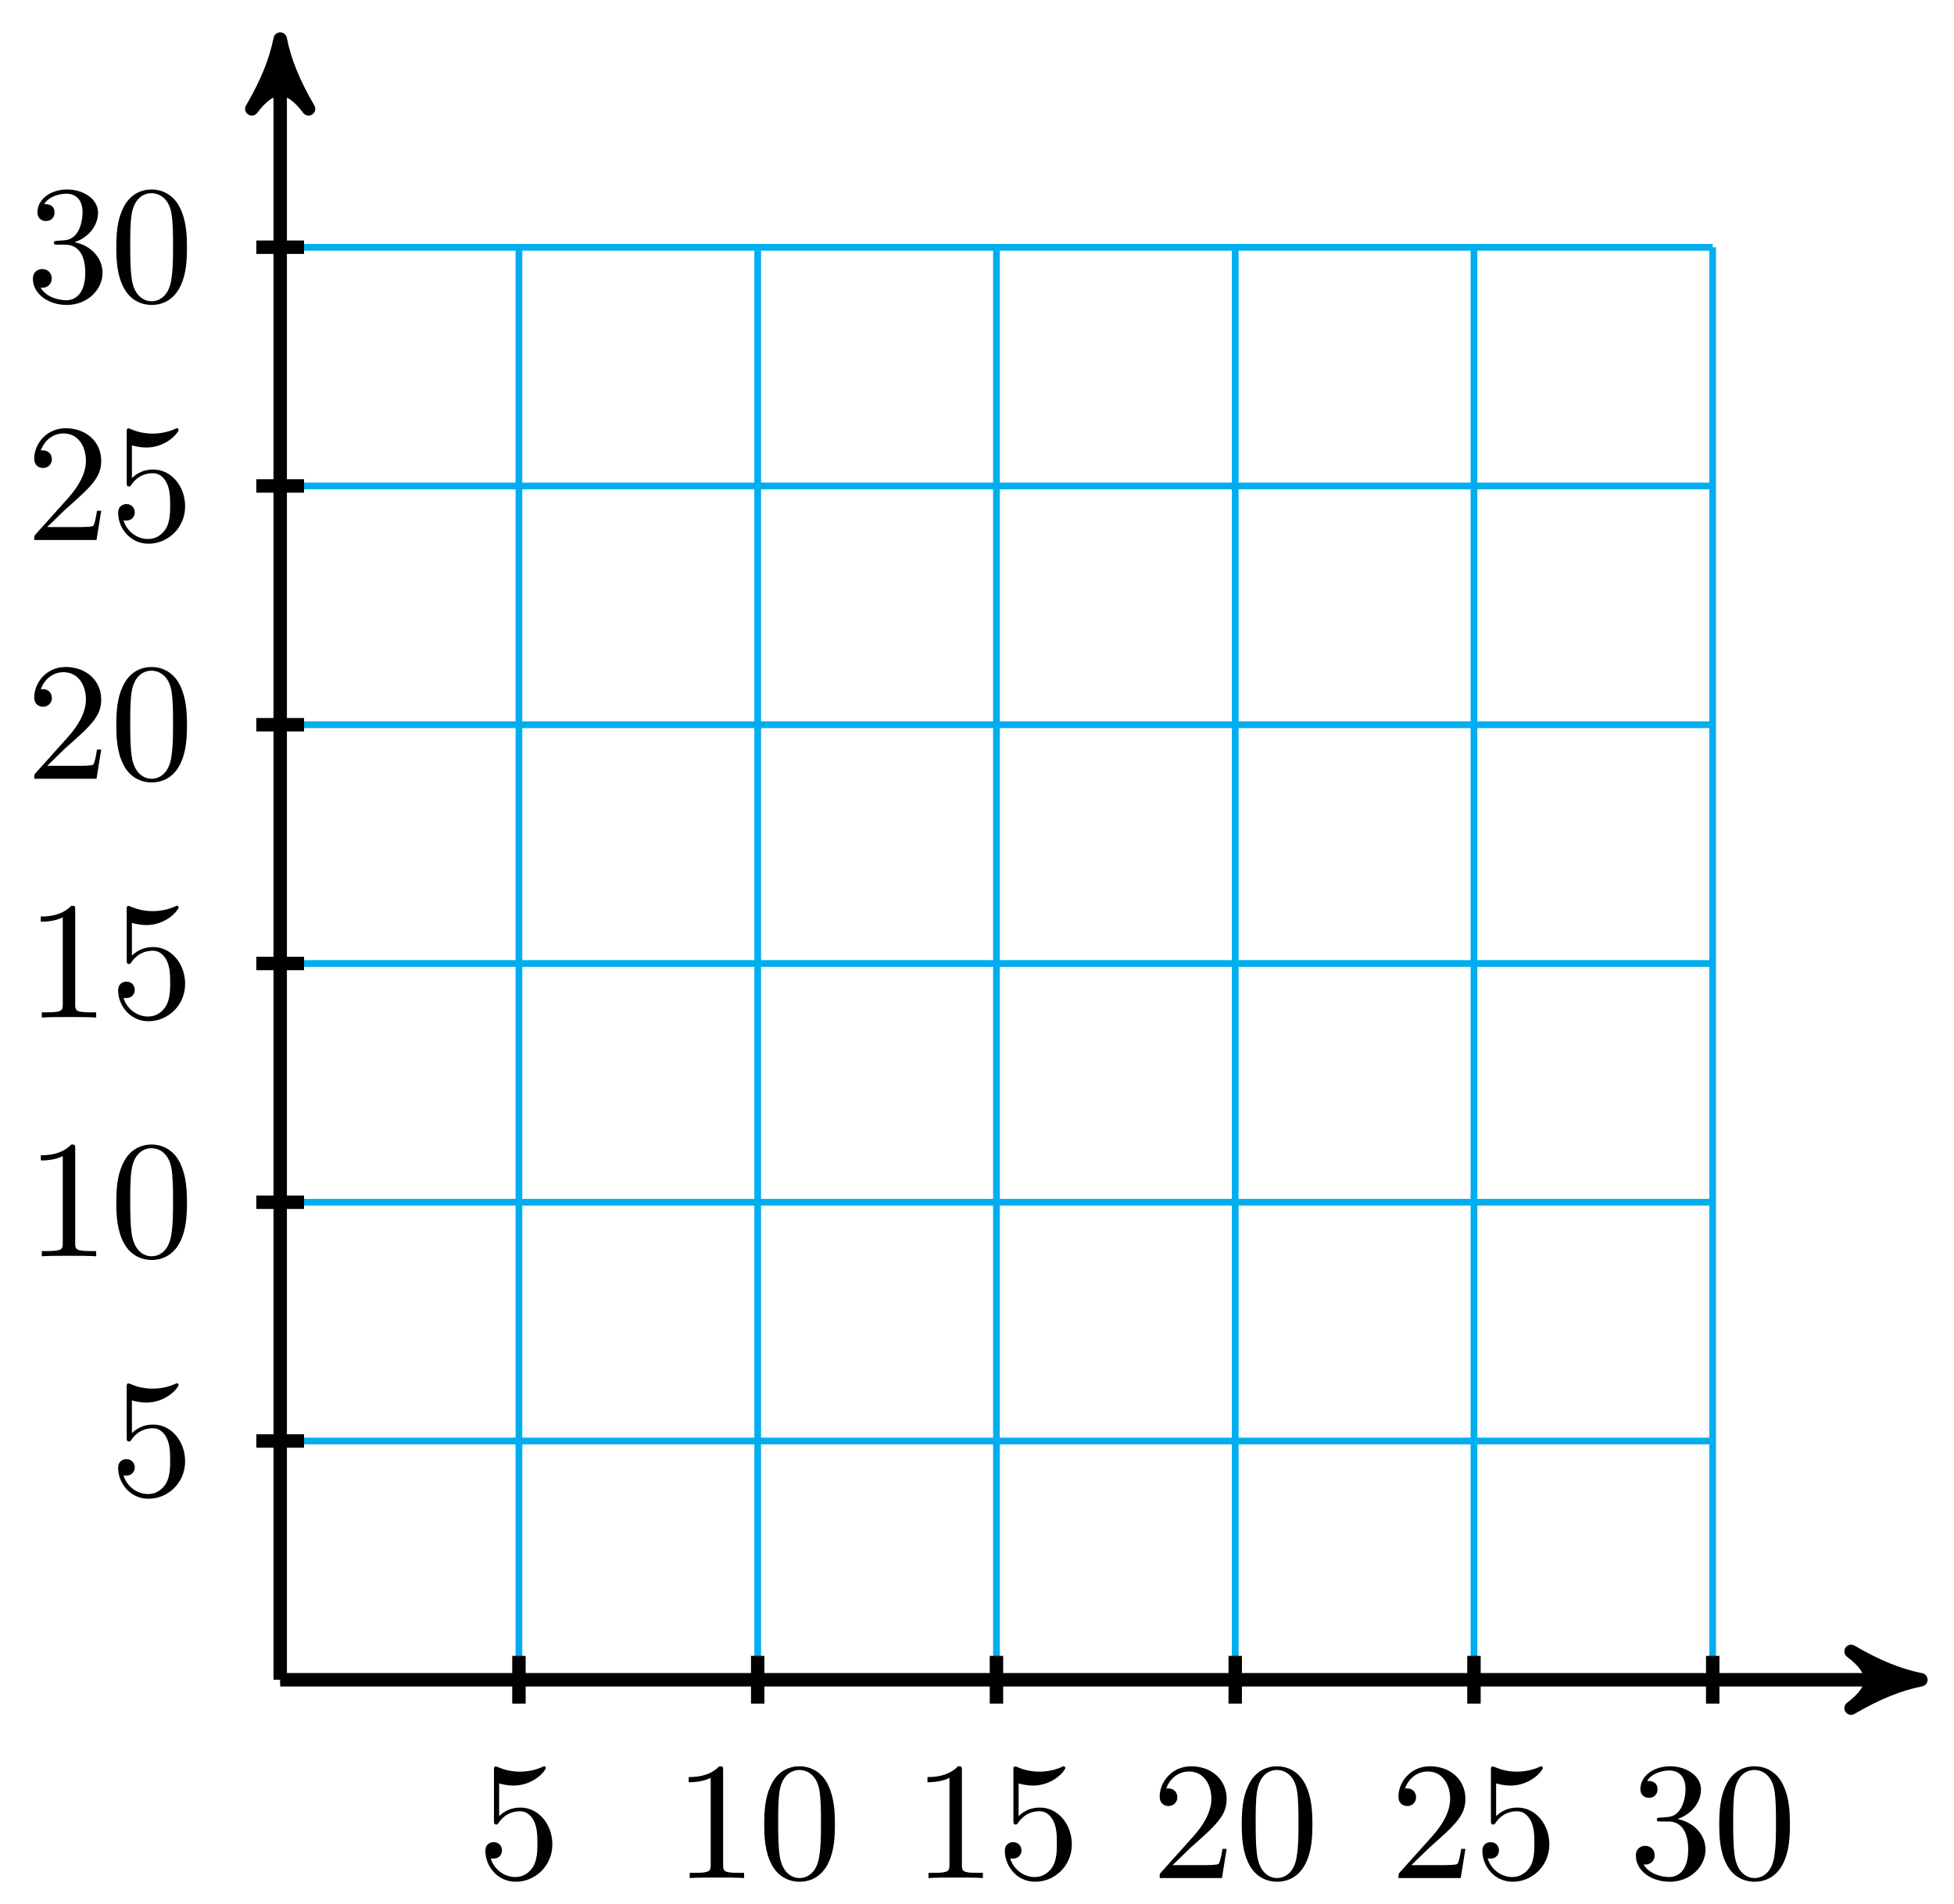
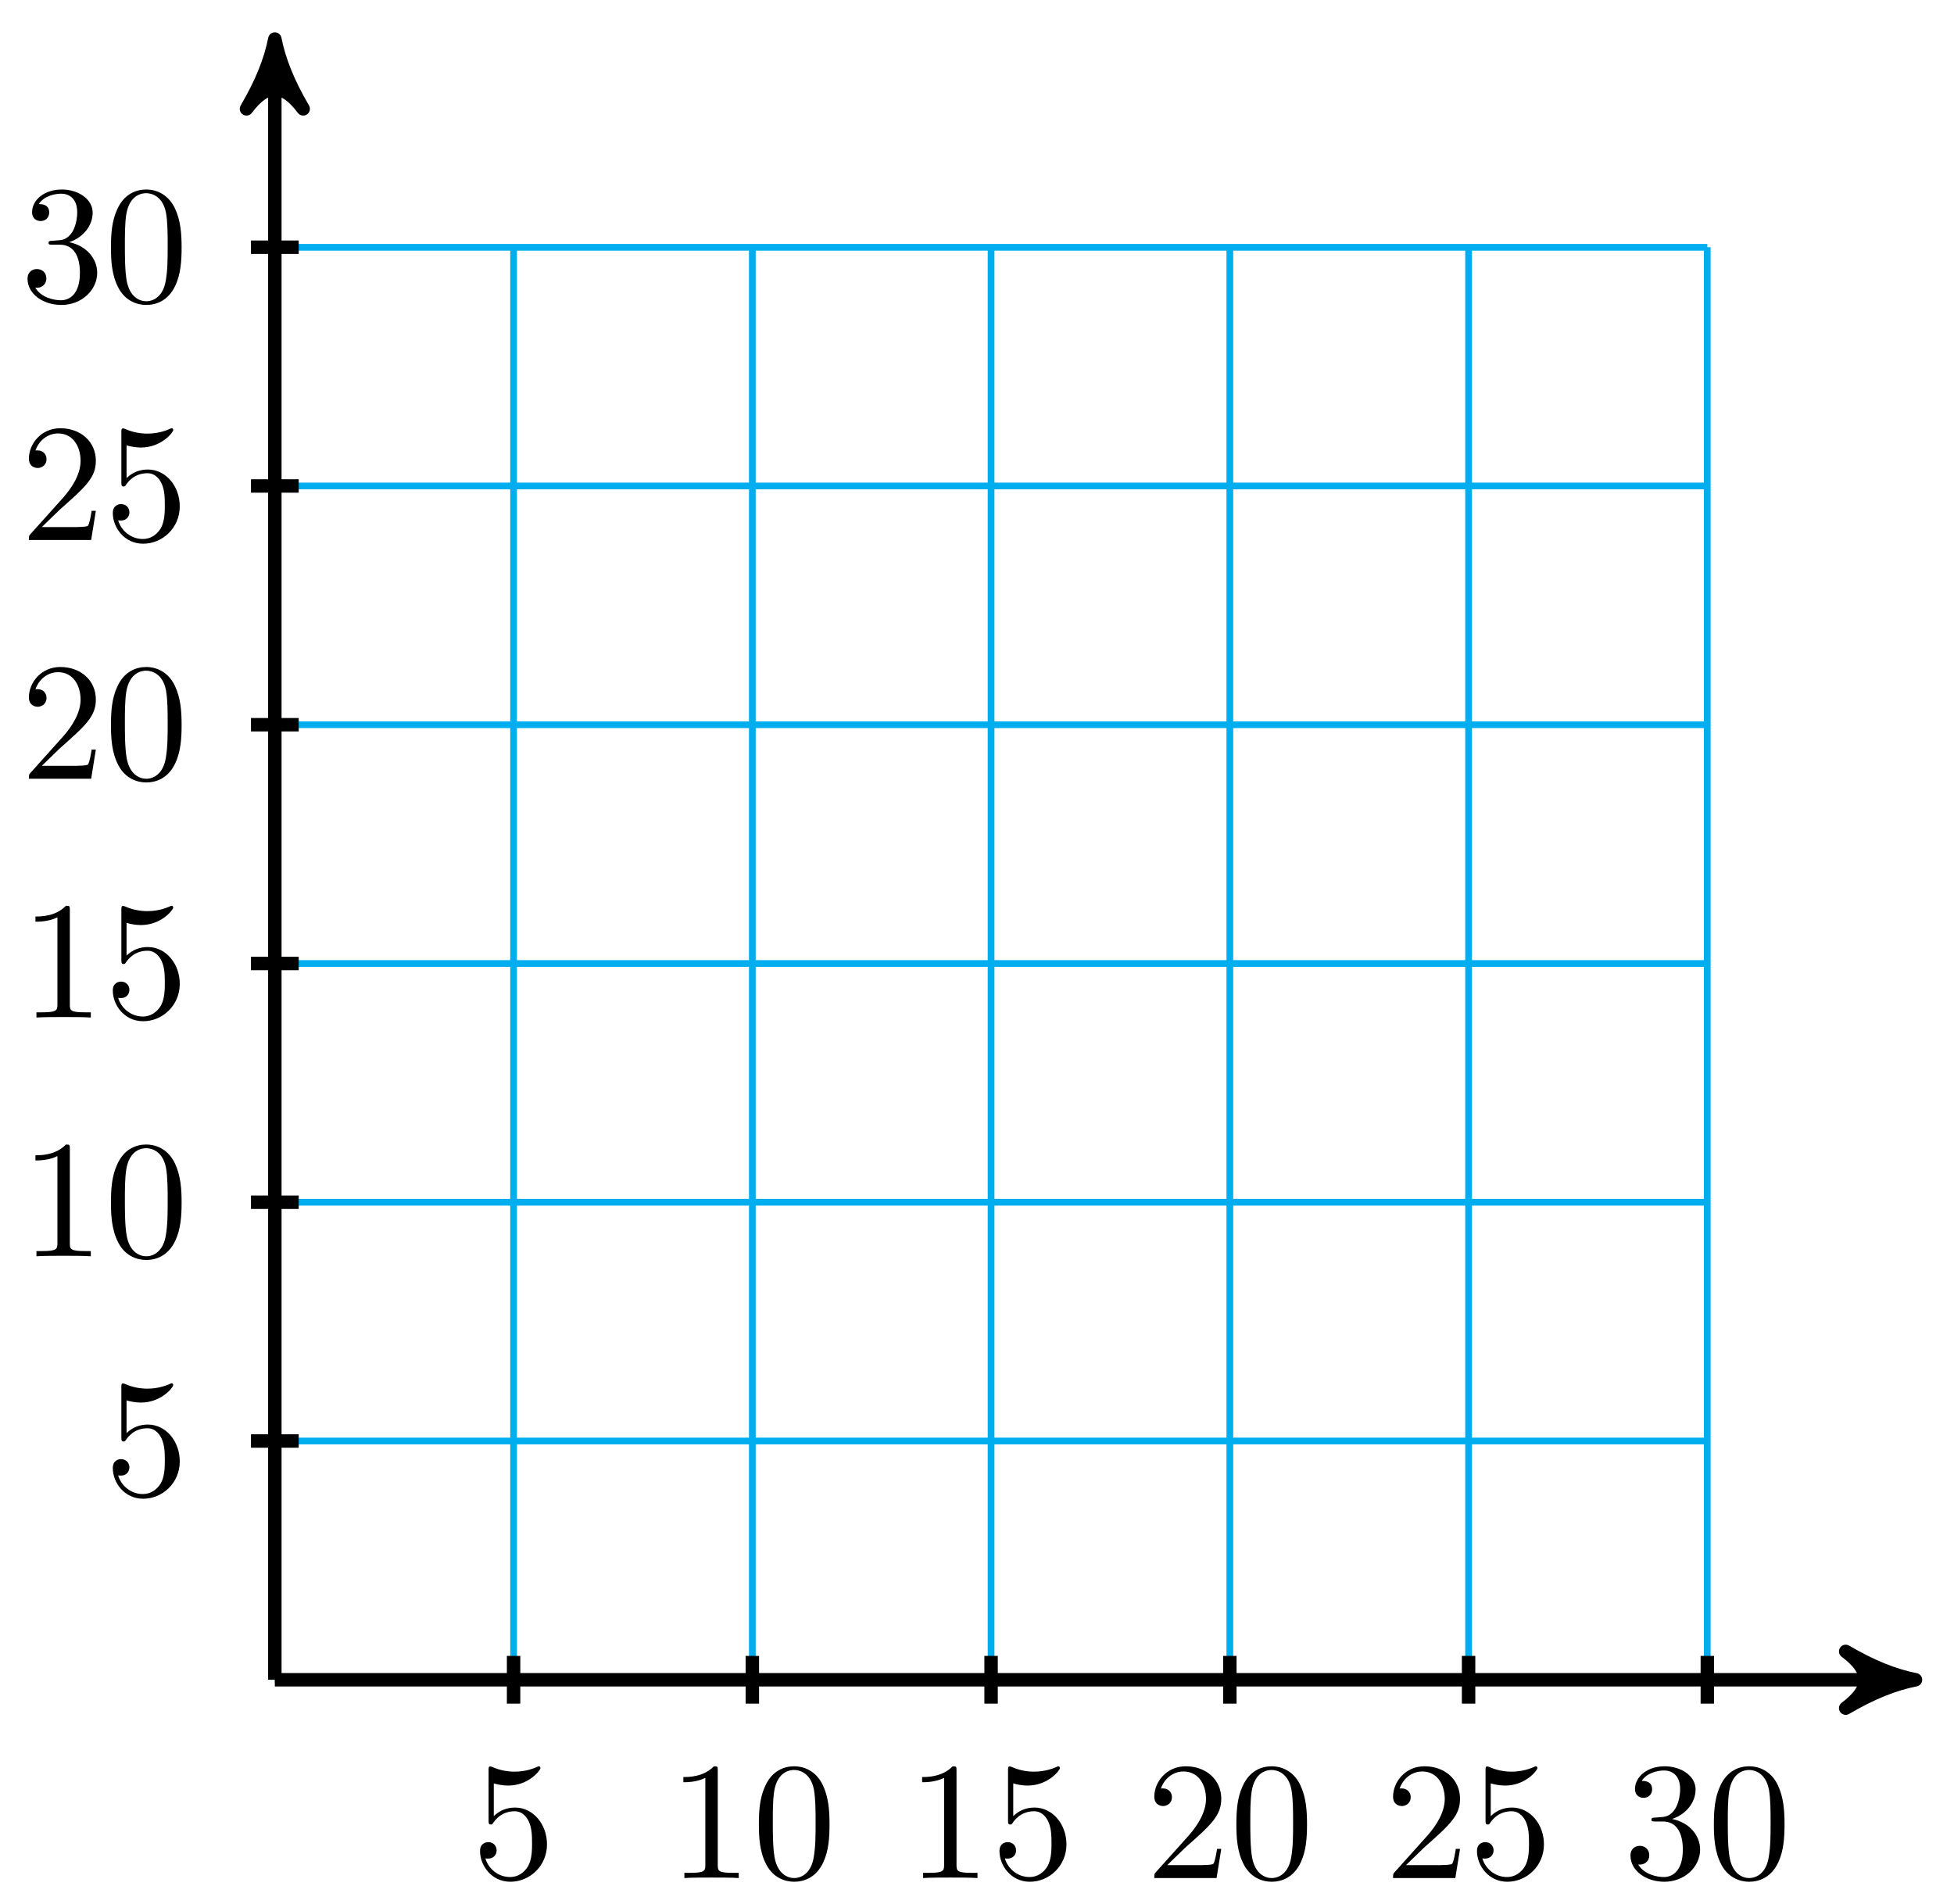
<svg xmlns="http://www.w3.org/2000/svg" xmlns:xlink="http://www.w3.org/1999/xlink" version="1.1" width="116" height="113" viewBox="0 0 116 113">
  <defs>
    <path id="font_1_56" d="M.449 .201C.449 .32 .367 .42 .259 .42 .211 .42 .168 .404 .132 .369V.564C.152 .558 .185 .551 .217 .551 .34 .551 .41 .642 .41 .655 .41 .661 .407 .666 .4 .666 .4 .666 .397 .666 .392 .663 .372 .654 .323 .634 .256 .634 .216 .634 .17 .641 .123 .662 .115 .665 .111 .665 .111 .665 .101 .665 .101 .657 .101 .641V.345C.101 .327 .101 .319 .115 .319 .122 .319 .124 .322 .128 .328 .139 .344 .176 .398 .257 .398 .309 .398 .334 .352 .342 .334 .358 .297 .36 .257 .36 .207 .36 .172 .36 .112 .336 .07 .312 .031 .275 .006 .229 .006 .156 .006 .099 .058 .082 .117 .085 .117 .088 .116 .099 .116 .132 .116 .149 .141 .149 .165 .149 .189 .132 .214 .099 .214 .085 .214 .05 .207 .05 .161 .05 .074 .119-.022 .231-.022 .347-.022 .449 .073 .449 .2V.201Z" />
    <path id="font_1_82" d="M.419 0V.031H.387C.297 .031 .294 .042 .294 .079V.64C.294 .664 .294 .666 .271 .666 .209 .602 .121 .602 .089 .602V.571C.109 .571 .168 .571 .22 .597V.079C.22 .043 .217 .031 .127 .031H.095V0C.13 .003 .217 .003 .257 .003 .297 .003 .384 .003 .419 0Z" />
    <path id="font_1_121" d="M.46 .32C.46 .4 .455 .48 .42 .554 .374 .65 .292 .666 .25 .666 .19 .666 .117 .64 .076 .547 .044 .478 .039 .4 .039 .32 .039 .245 .043 .155 .084 .079 .127-.002 .2-.022 .249-.022 .303-.022 .379-.001 .423 .094 .455 .163 .46 .241 .46 .32M.377 .332C.377 .257 .377 .189 .366 .125 .351 .03 .294-0 .249-0 .21-0 .151 .025 .133 .121 .122 .181 .122 .273 .122 .332 .122 .396 .122 .462 .13 .516 .149 .635 .224 .644 .249 .644 .282 .644 .348 .626 .367 .527 .377 .471 .377 .395 .377 .332Z" />
    <path id="font_1_107" d="M.449 .174H.424C.419 .144 .412 .1 .402 .085 .395 .077 .329 .077 .307 .077H.127L.233 .18C.389 .318 .449 .372 .449 .472 .449 .586 .359 .666 .237 .666 .124 .666 .05 .574 .05 .485 .05 .429 .1 .429 .103 .429 .12 .429 .155 .441 .155 .482 .155 .508 .137 .534 .102 .534 .094 .534 .092 .534 .089 .533 .112 .598 .166 .635 .224 .635 .315 .635 .358 .554 .358 .472 .358 .392 .308 .313 .253 .251L.061 .037C.05 .026 .05 .024 .05 0H.421L.449 .174Z" />
    <path id="font_1_106" d="M.457 .17C.457 .253 .394 .331 .29 .352 .372 .379 .43 .449 .43 .528 .43 .61 .342 .666 .246 .666 .145 .666 .069 .606 .069 .53 .069 .497 .091 .478 .12 .478 .151 .478 .171 .5 .171 .529 .171 .579 .124 .579 .109 .579 .14 .628 .206 .641 .242 .641 .283 .641 .338 .619 .338 .529 .338 .517 .336 .459 .31 .415 .28 .367 .246 .364 .221 .363 .213 .362 .189 .36 .182 .36 .174 .359 .167 .358 .167 .348 .167 .337 .174 .337 .191 .337H.235C.317 .337 .354 .269 .354 .17 .354 .034 .285 .006 .241 .006 .198 .006 .123 .022 .088 .081 .123 .076 .154 .098 .154 .136 .154 .172 .127 .192 .098 .192 .074 .192 .042 .178 .042 .134 .042 .043 .135-.022 .244-.022 .366-.022 .457 .068 .457 .17Z" />
  </defs>
-   <path transform="matrix(1.00002,0,0,-1.00003,16.6341,99.71861)" stroke-width=".399" stroke-linecap="butt" stroke-miterlimit="10" stroke-linejoin="miter" fill="none" stroke="#00aeef" d="M0 0H85.04M0 14.173H85.04M0 28.347H85.04M0 42.52H85.04M0 56.694H85.04M0 70.867H85.04M0 85.035H85.04M0 0V85.04M14.173 0V85.04M28.347 0V85.04M42.52 0V85.04M56.694 0V85.04M70.867 0V85.04M85.035 0V85.04M85.04 85.04" />
-   <path transform="matrix(1.00002,0,0,-1.00003,16.6341,99.71861)" stroke-width=".797" stroke-linecap="butt" stroke-miterlimit="10" stroke-linejoin="miter" fill="none" stroke="#000000" d="M0 0H96.362" />
-   <path transform="matrix(1.00002,0,0,-1.00003,112.9978,99.71861)" d="M1.036 0C-.259 .259-1.554 .777-3.108 1.684-1.554 .518-1.554-.518-3.108-1.684-1.554-.777-.259-.259 1.036 0Z" />
-   <path transform="matrix(1.00002,0,0,-1.00003,112.9978,99.71861)" stroke-width=".797" stroke-linecap="butt" stroke-linejoin="round" fill="none" stroke="#000000" d="M1.036 0C-.259 .259-1.554 .777-3.108 1.684-1.554 .518-1.554-.518-3.108-1.684-1.554-.777-.259-.259 1.036 0Z" />
-   <path transform="matrix(1.00002,0,0,-1.00003,16.6341,99.71861)" stroke-width=".797" stroke-linecap="butt" stroke-miterlimit="10" stroke-linejoin="miter" fill="none" stroke="#000000" d="M0 0V96.362" />
-   <path transform="matrix(0,-1.00003,-1.00002,-0,16.6341,3.353943)" d="M1.036 0C-.259 .259-1.554 .777-3.108 1.684-1.554 .518-1.554-.518-3.108-1.684-1.554-.777-.259-.259 1.036 0Z" />
-   <path transform="matrix(0,-1.00003,-1.00002,-0,16.6341,3.353943)" stroke-width=".797" stroke-linecap="butt" stroke-linejoin="round" fill="none" stroke="#000000" d="M1.036 0C-.259 .259-1.554 .777-3.108 1.684-1.554 .518-1.554-.518-3.108-1.684-1.554-.777-.259-.259 1.036 0Z" />
-   <path transform="matrix(1.00002,0,0,-1.00003,16.6341,99.71861)" stroke-width=".797" stroke-linecap="butt" stroke-miterlimit="10" stroke-linejoin="miter" fill="none" stroke="#000000" d="M14.173 1.417V-1.417" />
-   <use data-text="5" xlink:href="#font_1_56" transform="matrix(9.962799,0,0,-9.962899,28.31734,111.49)" />
-   <path transform="matrix(1.00002,0,0,-1.00003,16.6341,99.71861)" stroke-width=".797" stroke-linecap="butt" stroke-miterlimit="10" stroke-linejoin="miter" fill="none" stroke="#000000" d="M28.347 1.417V-1.417" />
-   <use data-text="1" xlink:href="#font_1_82" transform="matrix(9.962799,0,0,-9.962899,39.99957,111.49)" />
-   <use data-text="0" xlink:href="#font_1_121" transform="matrix(9.962799,0,0,-9.962899,44.98097,111.49)" />
-   <path transform="matrix(1.00002,0,0,-1.00003,16.6341,99.71861)" stroke-width=".797" stroke-linecap="butt" stroke-miterlimit="10" stroke-linejoin="miter" fill="none" stroke="#000000" d="M42.52 1.417V-1.417" />
-   <use data-text="1" xlink:href="#font_1_82" transform="matrix(9.962799,0,0,-9.962899,54.17386,111.49)" />
-   <use data-text="5" xlink:href="#font_1_56" transform="matrix(9.962799,0,0,-9.962899,59.15526,111.49)" />
-   <path transform="matrix(1.00002,0,0,-1.00003,16.6341,99.71861)" stroke-width=".797" stroke-linecap="butt" stroke-miterlimit="10" stroke-linejoin="miter" fill="none" stroke="#000000" d="M56.694 1.417V-1.417" />
-   <use data-text="2" xlink:href="#font_1_107" transform="matrix(9.962799,0,0,-9.962899,68.34714,111.49)" />
-   <use data-text="0" xlink:href="#font_1_121" transform="matrix(9.962799,0,0,-9.962899,73.32854,111.49)" />
-   <path transform="matrix(1.00002,0,0,-1.00003,16.6341,99.71861)" stroke-width=".797" stroke-linecap="butt" stroke-miterlimit="10" stroke-linejoin="miter" fill="none" stroke="#000000" d="M70.867 1.417V-1.417" />
-   <use data-text="2" xlink:href="#font_1_107" transform="matrix(9.962799,0,0,-9.962899,82.52142,111.49)" />
-   <use data-text="5" xlink:href="#font_1_56" transform="matrix(9.962799,0,0,-9.962899,87.50282,111.49)" />
-   <path transform="matrix(1.00002,0,0,-1.00003,16.6341,99.71861)" stroke-width=".797" stroke-linecap="butt" stroke-miterlimit="10" stroke-linejoin="miter" fill="none" stroke="#000000" d="M85.04 1.417V-1.417" />
-   <use data-text="3" xlink:href="#font_1_106" transform="matrix(9.962799,0,0,-9.962899,96.6947,111.49)" />
-   <use data-text="0" xlink:href="#font_1_121" transform="matrix(9.962799,0,0,-9.962899,101.6761,111.49)" />
-   <path transform="matrix(1.00002,0,0,-1.00003,16.6341,99.71861)" stroke-width=".797" stroke-linecap="butt" stroke-miterlimit="10" stroke-linejoin="miter" fill="none" stroke="#000000" d="M1.417 14.173H-1.417" />
-   <use data-text="5" xlink:href="#font_1_56" transform="matrix(9.962799,0,0,-9.962899,6.5159,88.75327)" />
-   <path transform="matrix(1.00002,0,0,-1.00003,16.6341,99.71861)" stroke-width=".797" stroke-linecap="butt" stroke-miterlimit="10" stroke-linejoin="miter" fill="none" stroke="#000000" d="M1.417 28.347H-1.417" />
-   <use data-text="1" xlink:href="#font_1_82" transform="matrix(9.962799,0,0,-9.962899,1.534798,74.57885)" />
-   <use data-text="0" xlink:href="#font_1_121" transform="matrix(9.962799,0,0,-9.962899,6.516197,74.57885)" />
-   <path transform="matrix(1.00002,0,0,-1.00003,16.6341,99.71861)" stroke-width=".797" stroke-linecap="butt" stroke-miterlimit="10" stroke-linejoin="miter" fill="none" stroke="#000000" d="M1.417 42.52H-1.417" />
-   <use data-text="1" xlink:href="#font_1_82" transform="matrix(9.962799,0,0,-9.962899,1.534798,60.40542)" />
-   <use data-text="5" xlink:href="#font_1_56" transform="matrix(9.962799,0,0,-9.962899,6.516197,60.40542)" />
-   <path transform="matrix(1.00002,0,0,-1.00003,16.6341,99.71861)" stroke-width=".797" stroke-linecap="butt" stroke-miterlimit="10" stroke-linejoin="miter" fill="none" stroke="#000000" d="M1.417 56.694H-1.417" />
-   <use data-text="2" xlink:href="#font_1_107" transform="matrix(9.962799,0,0,-9.962899,1.534798,46.231)" />
-   <use data-text="0" xlink:href="#font_1_121" transform="matrix(9.962799,0,0,-9.962899,6.516197,46.231)" />
-   <path transform="matrix(1.00002,0,0,-1.00003,16.6341,99.71861)" stroke-width=".797" stroke-linecap="butt" stroke-miterlimit="10" stroke-linejoin="miter" fill="none" stroke="#000000" d="M1.417 70.867H-1.417" />
-   <use data-text="2" xlink:href="#font_1_107" transform="matrix(9.962799,0,0,-9.962899,1.534798,32.05758)" />
-   <use data-text="5" xlink:href="#font_1_56" transform="matrix(9.962799,0,0,-9.962899,6.516197,32.05758)" />
-   <path transform="matrix(1.00002,0,0,-1.00003,16.6341,99.71861)" stroke-width=".797" stroke-linecap="butt" stroke-miterlimit="10" stroke-linejoin="miter" fill="none" stroke="#000000" d="M1.417 85.04H-1.417" />
-   <use data-text="3" xlink:href="#font_1_106" transform="matrix(9.962799,0,0,-9.962899,1.534798,17.88415)" />
-   <use data-text="0" xlink:href="#font_1_121" transform="matrix(9.962799,0,0,-9.962899,6.516197,17.88415)" />
+   <path transform="matrix(1,0,0,-1.00003,16.316,99.71861)" stroke-width=".399" stroke-linecap="butt" stroke-miterlimit="10" stroke-linejoin="miter" fill="none" stroke="#00aeef" d="M0 0H85.04M0 14.173H85.04M0 28.347H85.04M0 42.52H85.04M0 56.694H85.04M0 70.867H85.04M0 85.035H85.04M0 0V85.04M14.173 0V85.04M28.347 0V85.04M42.52 0V85.04M56.694 0V85.04M70.867 0V85.04M85.035 0V85.04M85.04 85.04" />
+   <path transform="matrix(1,0,0,-1.00003,16.316,99.71861)" stroke-width=".797" stroke-linecap="butt" stroke-miterlimit="10" stroke-linejoin="miter" fill="none" stroke="#000000" d="M0 0H96.362" />
+   <path transform="matrix(1,0,0,-1.00003,112.6778,99.71861)" d="M1.036 0C-.259 .259-1.554 .777-3.108 1.684-1.554 .518-1.554-.518-3.108-1.684-1.554-.777-.259-.259 1.036 0Z" />
+   <path transform="matrix(1,0,0,-1.00003,112.6778,99.71861)" stroke-width=".797" stroke-linecap="butt" stroke-linejoin="round" fill="none" stroke="#000000" d="M1.036 0C-.259 .259-1.554 .777-3.108 1.684-1.554 .518-1.554-.518-3.108-1.684-1.554-.777-.259-.259 1.036 0Z" />
+   <path transform="matrix(1,0,0,-1.00003,16.316,99.71861)" stroke-width=".797" stroke-linecap="butt" stroke-miterlimit="10" stroke-linejoin="miter" fill="none" stroke="#000000" d="M0 0V96.362" />
+   <path transform="matrix(0,-1.00003,-1,-0,16.316,3.353943)" d="M1.036 0C-.259 .259-1.554 .777-3.108 1.684-1.554 .518-1.554-.518-3.108-1.684-1.554-.777-.259-.259 1.036 0Z" />
+   <path transform="matrix(0,-1.00003,-1,-0,16.316,3.353943)" stroke-width=".797" stroke-linecap="butt" stroke-linejoin="round" fill="none" stroke="#000000" d="M1.036 0C-.259 .259-1.554 .777-3.108 1.684-1.554 .518-1.554-.518-3.108-1.684-1.554-.777-.259-.259 1.036 0Z" />
+   <path transform="matrix(1,0,0,-1.00003,16.316,99.71861)" stroke-width=".797" stroke-linecap="butt" stroke-miterlimit="10" stroke-linejoin="miter" fill="none" stroke="#000000" d="M14.173 1.417V-1.417" />
+   <use data-text="5" xlink:href="#font_1_56" transform="matrix(9.9626,0,0,-9.962899,27.999,111.49)" />
+   <path transform="matrix(1,0,0,-1.00003,16.316,99.71861)" stroke-width=".797" stroke-linecap="butt" stroke-miterlimit="10" stroke-linejoin="miter" fill="none" stroke="#000000" d="M28.347 1.417V-1.417" />
+   <use data-text="1" xlink:href="#font_1_82" transform="matrix(9.9626,0,0,-9.962899,39.681,111.49)" />
+   <use data-text="0" xlink:href="#font_1_121" transform="matrix(9.9626,0,0,-9.962899,44.6623,111.49)" />
+   <path transform="matrix(1,0,0,-1.00003,16.316,99.71861)" stroke-width=".797" stroke-linecap="butt" stroke-miterlimit="10" stroke-linejoin="miter" fill="none" stroke="#000000" d="M42.52 1.417V-1.417" />
+   <use data-text="1" xlink:href="#font_1_82" transform="matrix(9.9626,0,0,-9.962899,53.855,111.49)" />
+   <use data-text="5" xlink:href="#font_1_56" transform="matrix(9.9626,0,0,-9.962899,58.83631,111.49)" />
+   <path transform="matrix(1,0,0,-1.00003,16.316,99.71861)" stroke-width=".797" stroke-linecap="butt" stroke-miterlimit="10" stroke-linejoin="miter" fill="none" stroke="#000000" d="M56.694 1.417V-1.417" />
+   <use data-text="2" xlink:href="#font_1_107" transform="matrix(9.9626,0,0,-9.962899,68.028,111.49)" />
+   <use data-text="0" xlink:href="#font_1_121" transform="matrix(9.9626,0,0,-9.962899,73.00931,111.49)" />
+   <path transform="matrix(1,0,0,-1.00003,16.316,99.71861)" stroke-width=".797" stroke-linecap="butt" stroke-miterlimit="10" stroke-linejoin="miter" fill="none" stroke="#000000" d="M70.867 1.417V-1.417" />
+   <use data-text="2" xlink:href="#font_1_107" transform="matrix(9.9626,0,0,-9.962899,82.202,111.49)" />
+   <use data-text="5" xlink:href="#font_1_56" transform="matrix(9.9626,0,0,-9.962899,87.18331,111.49)" />
+   <path transform="matrix(1,0,0,-1.00003,16.316,99.71861)" stroke-width=".797" stroke-linecap="butt" stroke-miterlimit="10" stroke-linejoin="miter" fill="none" stroke="#000000" d="M85.04 1.417V-1.417" />
+   <use data-text="3" xlink:href="#font_1_106" transform="matrix(9.9626,0,0,-9.962899,96.375,111.49)" />
+   <use data-text="0" xlink:href="#font_1_121" transform="matrix(9.9626,0,0,-9.962899,101.3563,111.49)" />
+   <path transform="matrix(1,0,0,-1.00003,16.316,99.71861)" stroke-width=".797" stroke-linecap="butt" stroke-miterlimit="10" stroke-linejoin="miter" fill="none" stroke="#000000" d="M1.417 14.173H-1.417" />
+   <use data-text="5" xlink:href="#font_1_56" transform="matrix(9.9626,0,0,-9.962899,6.198006,88.75327)" />
+   <path transform="matrix(1,0,0,-1.00003,16.316,99.71861)" stroke-width=".797" stroke-linecap="butt" stroke-miterlimit="10" stroke-linejoin="miter" fill="none" stroke="#000000" d="M1.417 28.347H-1.417" />
+   <use data-text="1" xlink:href="#font_1_82" transform="matrix(9.9626,0,0,-9.962899,1.217003,74.57885)" />
+   <use data-text="0" xlink:href="#font_1_121" transform="matrix(9.9626,0,0,-9.962899,6.198303,74.57885)" />
+   <path transform="matrix(1,0,0,-1.00003,16.316,99.71861)" stroke-width=".797" stroke-linecap="butt" stroke-miterlimit="10" stroke-linejoin="miter" fill="none" stroke="#000000" d="M1.417 42.52H-1.417" />
+   <use data-text="1" xlink:href="#font_1_82" transform="matrix(9.9626,0,0,-9.962899,1.217003,60.40542)" />
+   <use data-text="5" xlink:href="#font_1_56" transform="matrix(9.9626,0,0,-9.962899,6.198303,60.40542)" />
+   <path transform="matrix(1,0,0,-1.00003,16.316,99.71861)" stroke-width=".797" stroke-linecap="butt" stroke-miterlimit="10" stroke-linejoin="miter" fill="none" stroke="#000000" d="M1.417 56.694H-1.417" />
+   <use data-text="2" xlink:href="#font_1_107" transform="matrix(9.9626,0,0,-9.962899,1.217003,46.231)" />
+   <use data-text="0" xlink:href="#font_1_121" transform="matrix(9.9626,0,0,-9.962899,6.198303,46.231)" />
+   <path transform="matrix(1,0,0,-1.00003,16.316,99.71861)" stroke-width=".797" stroke-linecap="butt" stroke-miterlimit="10" stroke-linejoin="miter" fill="none" stroke="#000000" d="M1.417 70.867H-1.417" />
+   <use data-text="2" xlink:href="#font_1_107" transform="matrix(9.9626,0,0,-9.962899,1.217003,32.05758)" />
+   <use data-text="5" xlink:href="#font_1_56" transform="matrix(9.9626,0,0,-9.962899,6.198303,32.05758)" />
+   <path transform="matrix(1,0,0,-1.00003,16.316,99.71861)" stroke-width=".797" stroke-linecap="butt" stroke-miterlimit="10" stroke-linejoin="miter" fill="none" stroke="#000000" d="M1.417 85.04H-1.417" />
+   <use data-text="3" xlink:href="#font_1_106" transform="matrix(9.9626,0,0,-9.962899,1.217003,17.88415)" />
+   <use data-text="0" xlink:href="#font_1_121" transform="matrix(9.9626,0,0,-9.962899,6.198303,17.88415)" />
</svg>
